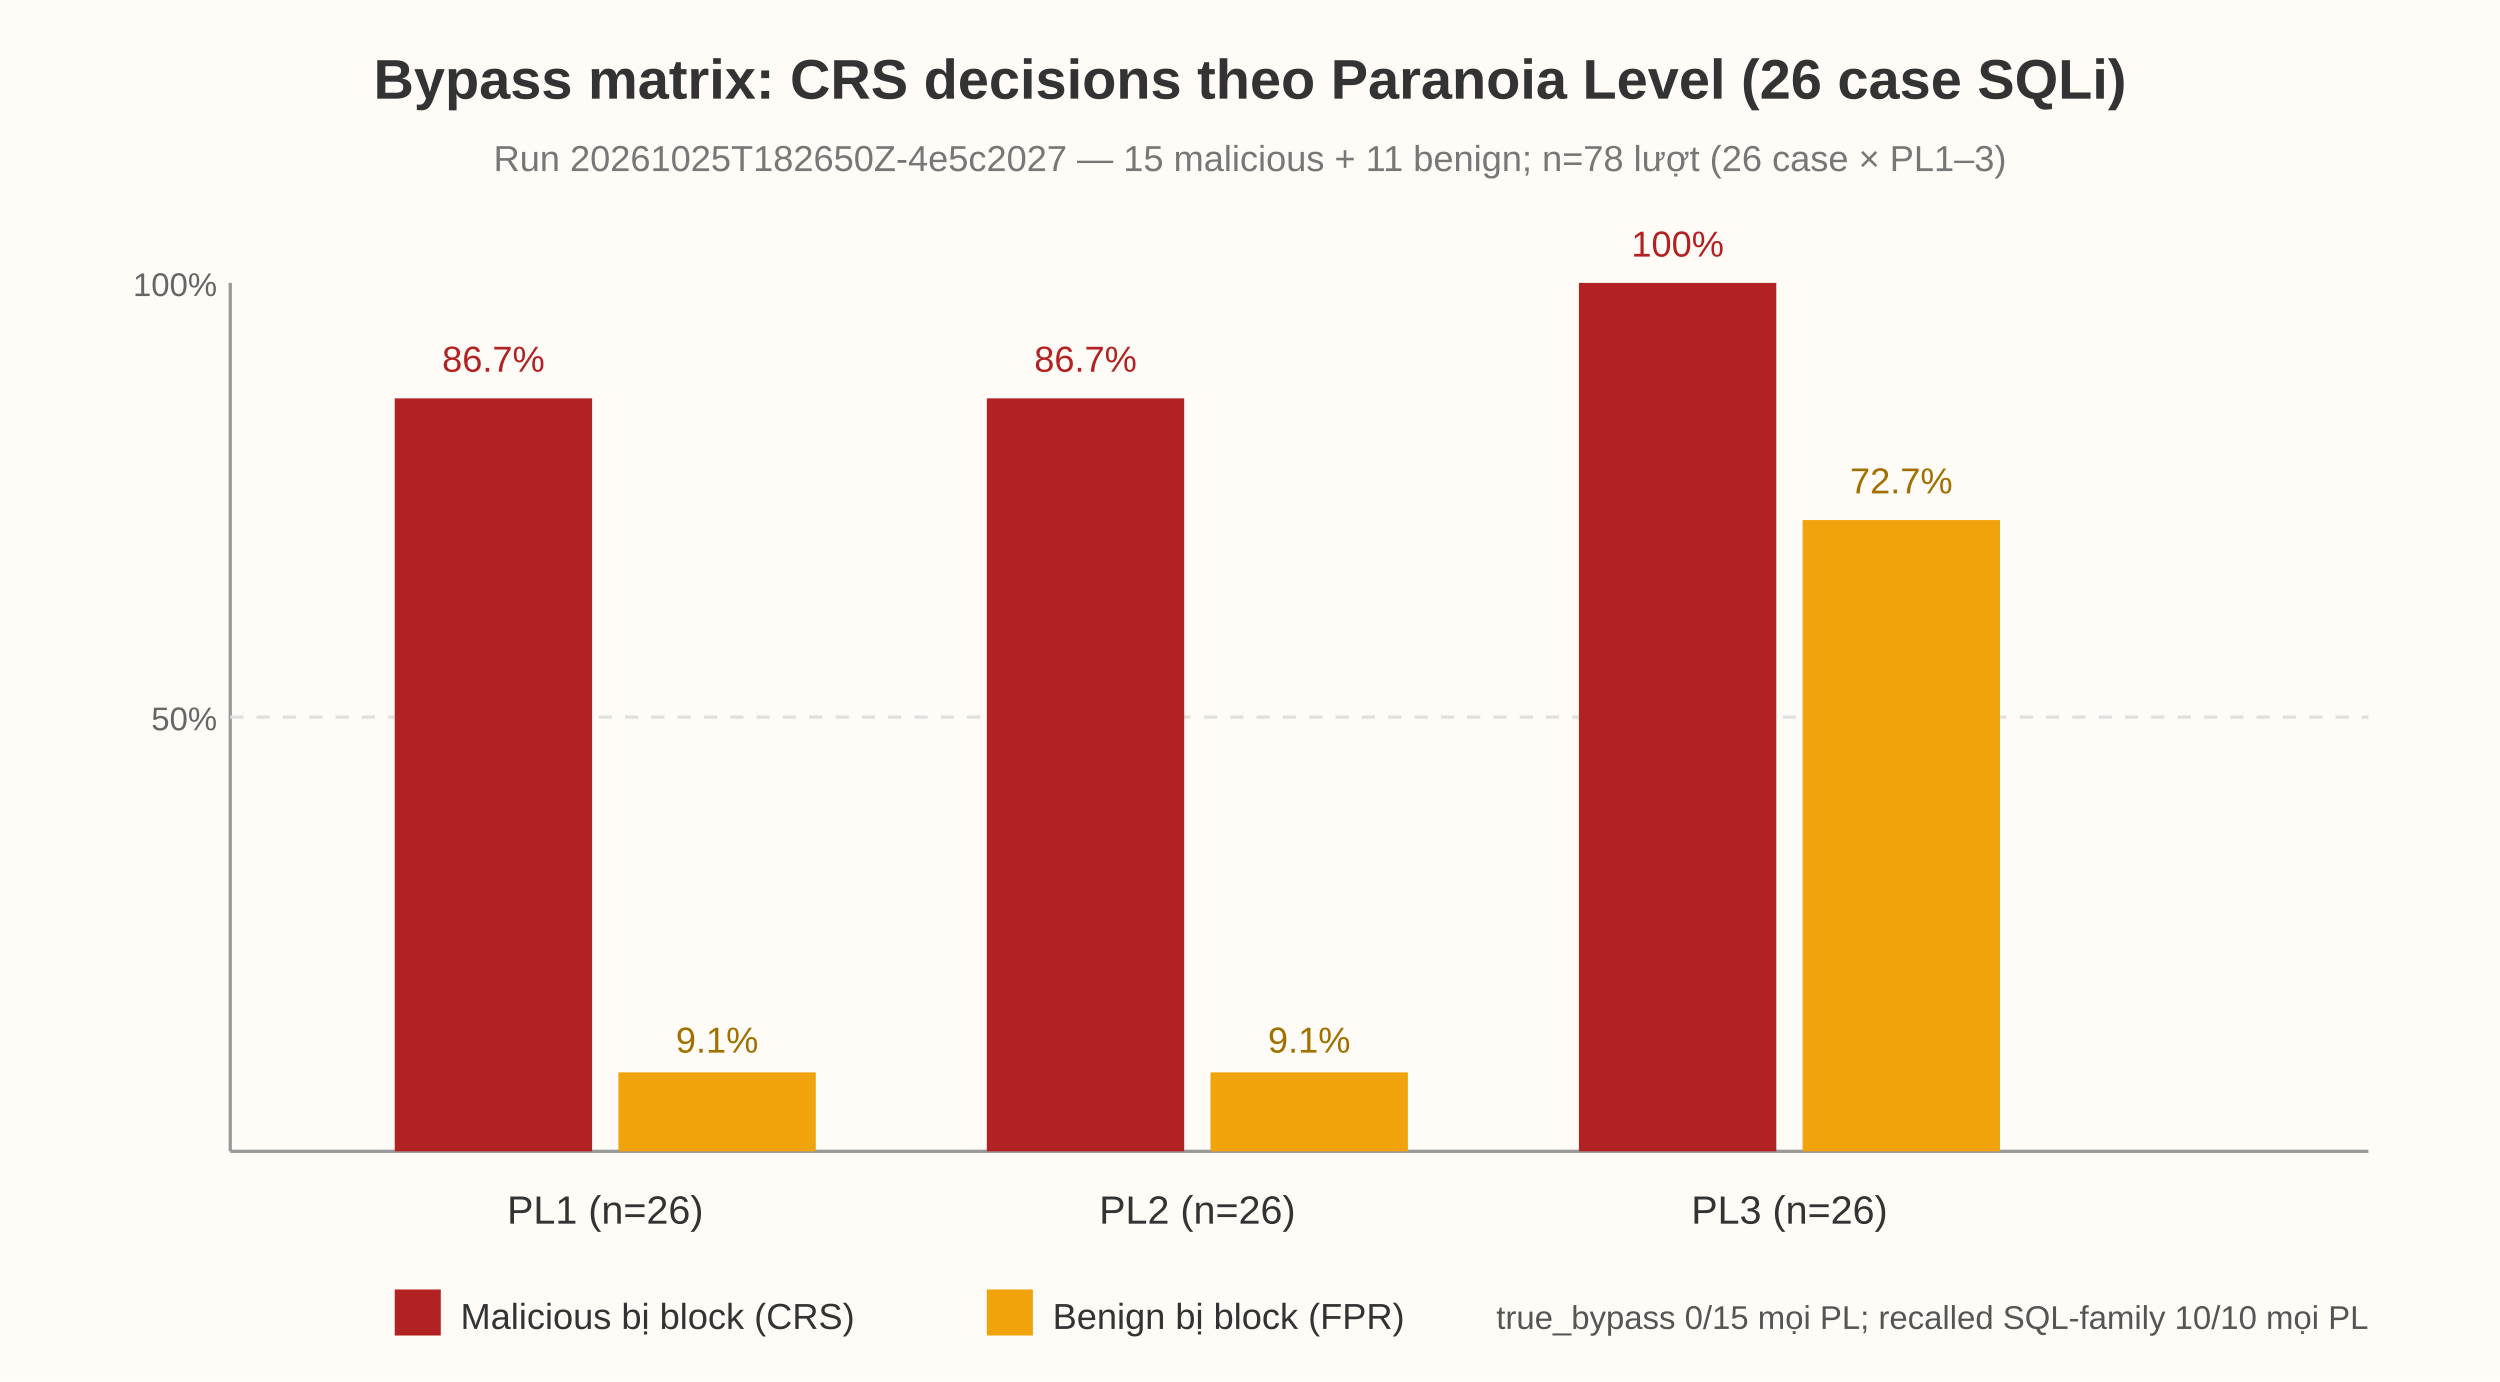
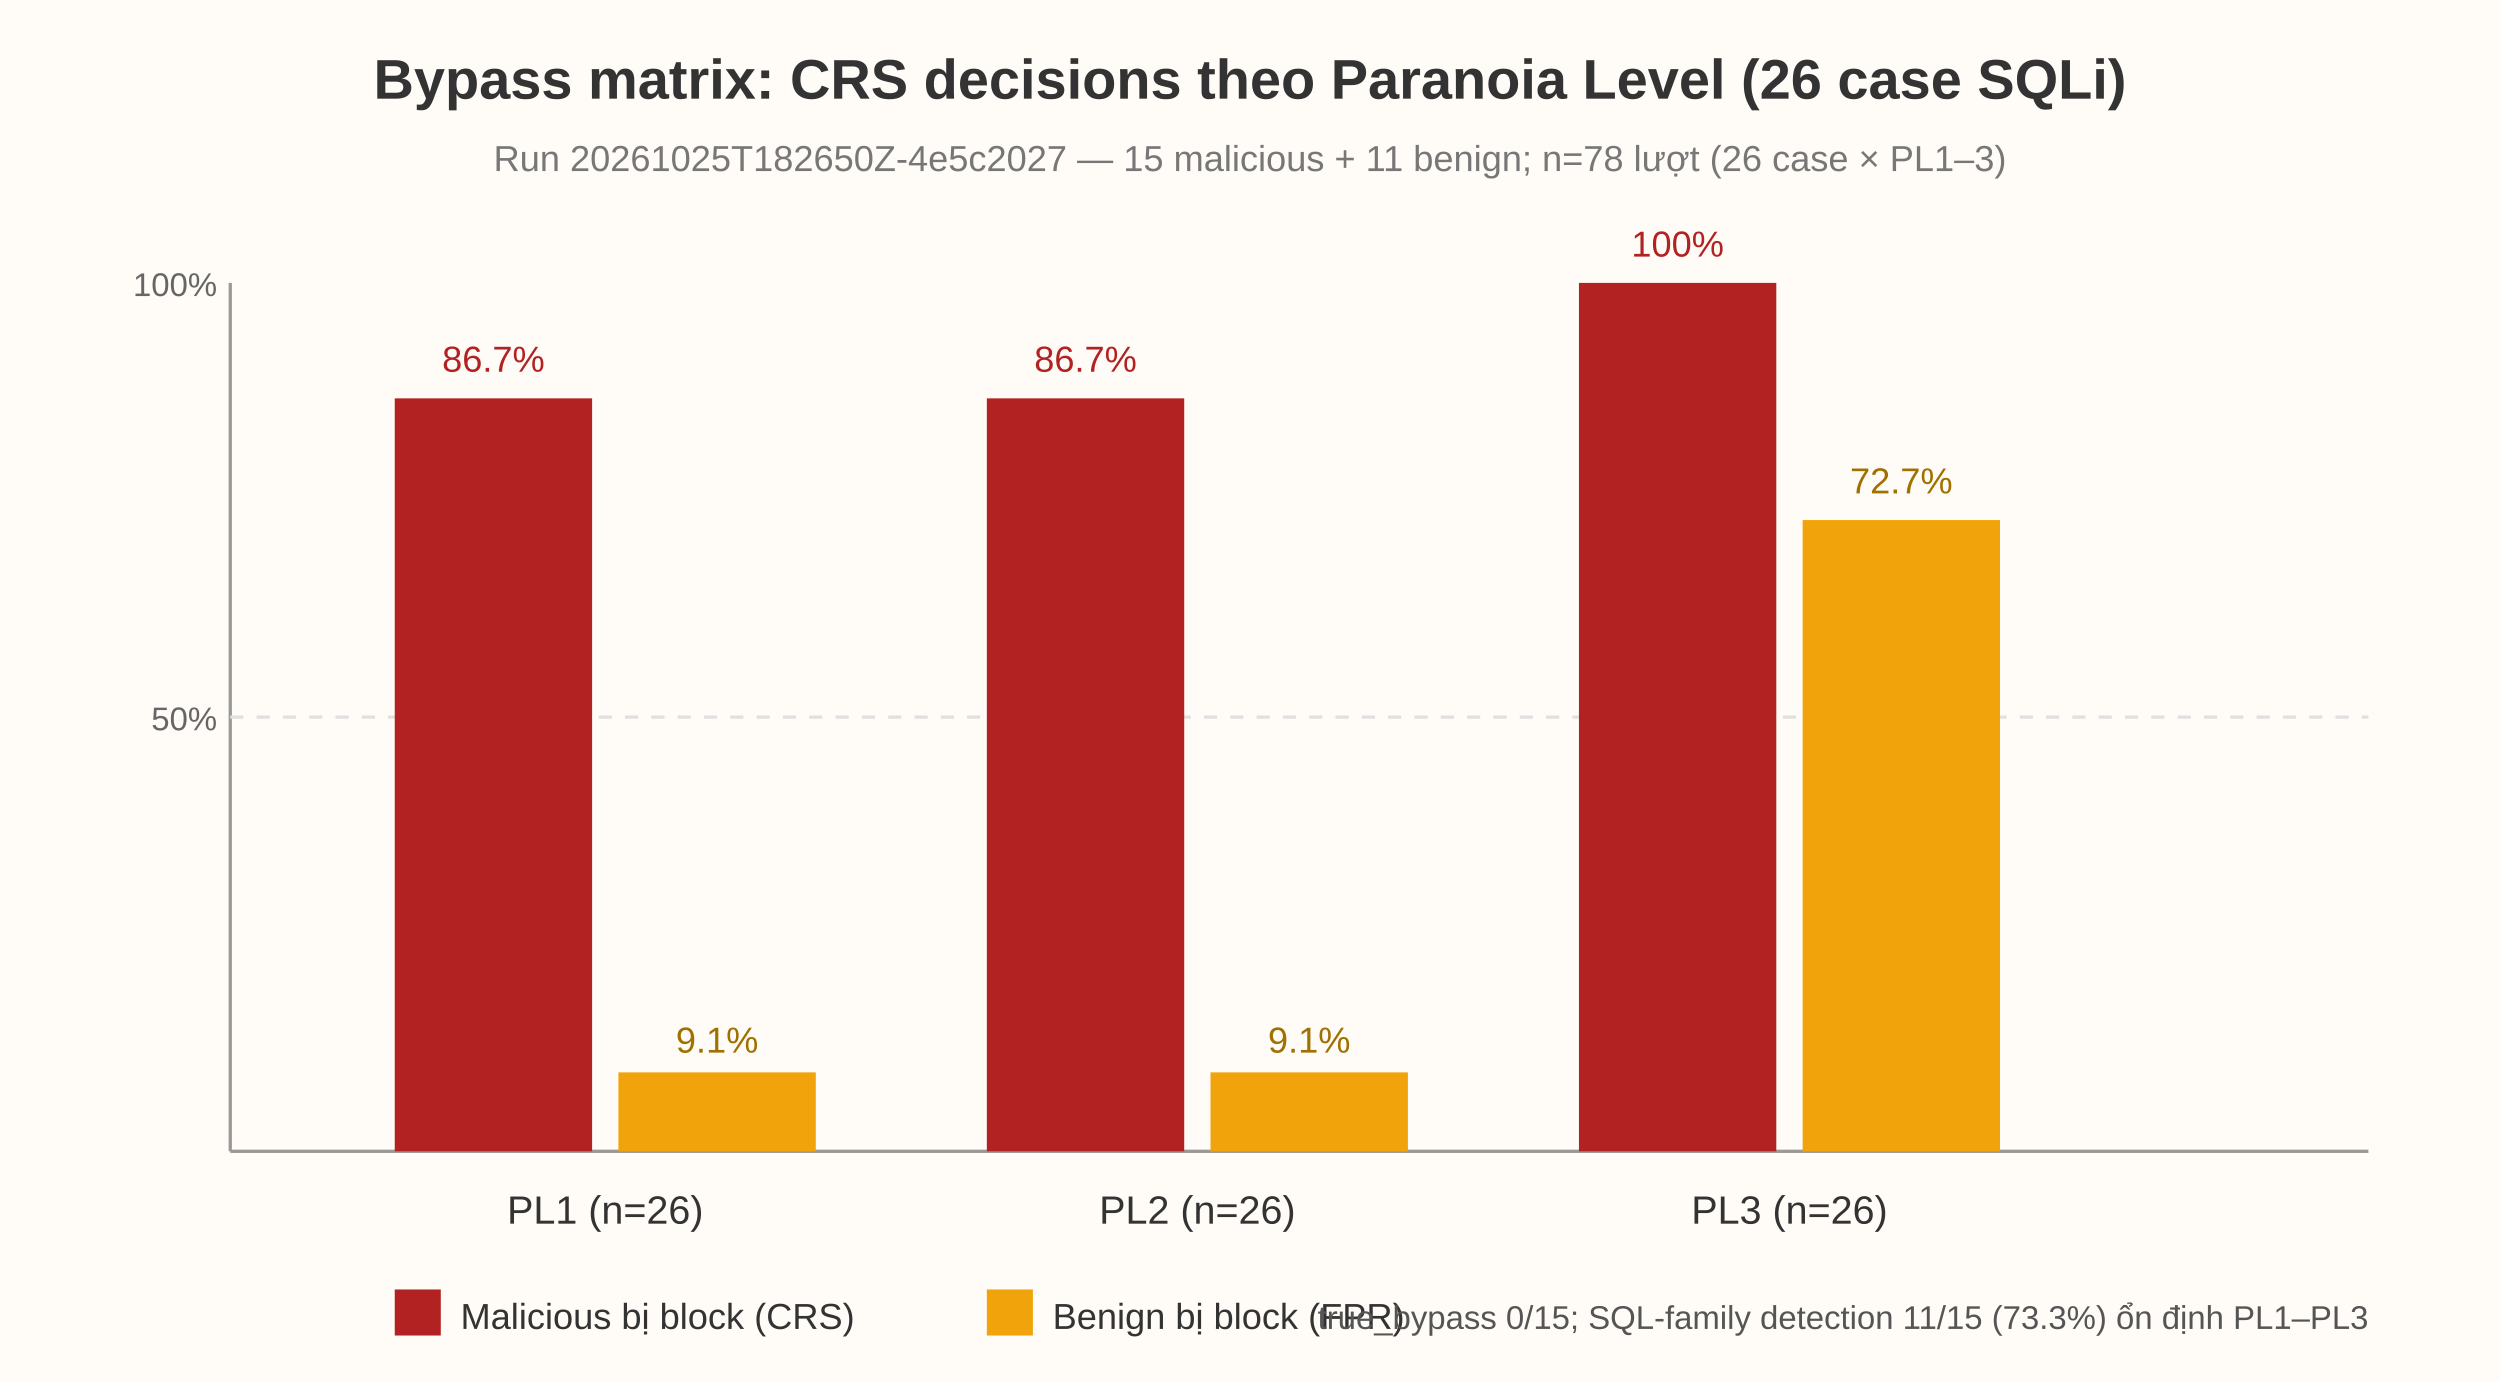
<svg xmlns="http://www.w3.org/2000/svg" width="760" height="420" viewBox="0 0 760 420" font-family="Segoe UI, Arial, sans-serif">
  <rect width="760" height="420" fill="#fffcf7" />
  <text x="380" y="30" text-anchor="middle" font-size="17" font-weight="bold" fill="#333">Bypass matrix: CRS decisions theo Paranoia Level (26 case SQLi)</text>
  <text x="380" y="52" text-anchor="middle" font-size="11" fill="#777">Run 20261025T182650Z-4e5c2027 — 15 malicious + 11 benign; n=78 lượt (26 case × PL1–3)</text>
  <line x1="70" y1="86" x2="70" y2="350" stroke="#999" />
  <line x1="70" y1="350" x2="720" y2="350" stroke="#999" />
  <line x1="70" y1="218" x2="720" y2="218" stroke="#e0e0e0" stroke-dasharray="4 4" />
  <text x="66" y="222" text-anchor="end" font-size="10" fill="#666">50%</text>
  <text x="66" y="90" text-anchor="end" font-size="10" fill="#666">100%</text>
  <rect x="120" y="121.1" width="60" height="228.9" fill="#b22222" />
  <rect x="188" y="326.0" width="60" height="24.0" fill="#f0a30a" />
  <rect x="300" y="121.1" width="60" height="228.9" fill="#b22222" />
  <rect x="368" y="326.0" width="60" height="24.0" fill="#f0a30a" />
  <rect x="480" y="86" width="60" height="264" fill="#b22222" />
  <rect x="548" y="158.1" width="60" height="191.9" fill="#f0a30a" />
  <text x="150" y="113" text-anchor="middle" font-size="11" fill="#b22222">86.7%</text>
  <text x="218" y="320" text-anchor="middle" font-size="11" fill="#a07000">9.1%</text>
  <text x="330" y="113" text-anchor="middle" font-size="11" fill="#b22222">86.7%</text>
  <text x="398" y="320" text-anchor="middle" font-size="11" fill="#a07000">9.1%</text>
  <text x="510" y="78" text-anchor="middle" font-size="11" fill="#b22222">100%</text>
  <text x="578" y="150" text-anchor="middle" font-size="11" fill="#a07000">72.7%</text>
  <text x="184" y="372" text-anchor="middle" font-size="12" fill="#333">PL1 (n=26)</text>
  <text x="364" y="372" text-anchor="middle" font-size="12" fill="#333">PL2 (n=26)</text>
  <text x="544" y="372" text-anchor="middle" font-size="12" fill="#333">PL3 (n=26)</text>
  <rect x="120" y="392" width="14" height="14" fill="#b22222" />
  <text x="140" y="404" font-size="11" fill="#333">Malicious bị block (CRS)</text>
  <rect x="300" y="392" width="14" height="14" fill="#f0a30a" />
  <text x="320" y="404" font-size="11" fill="#333">Benign bị block (FPR)</text>
-   <text x="720" y="404" text-anchor="end" font-size="10" fill="#555">true_bypass 0/15 mọi PL; recalled SQL-family 10/10 mọi PL</text>
+   <text x="720" y="404" text-anchor="end" font-size="10" fill="#555">true_bypass 0/15; SQL-family detection 11/15 (73.3%) ổn định PL1–PL3</text>
</svg>
